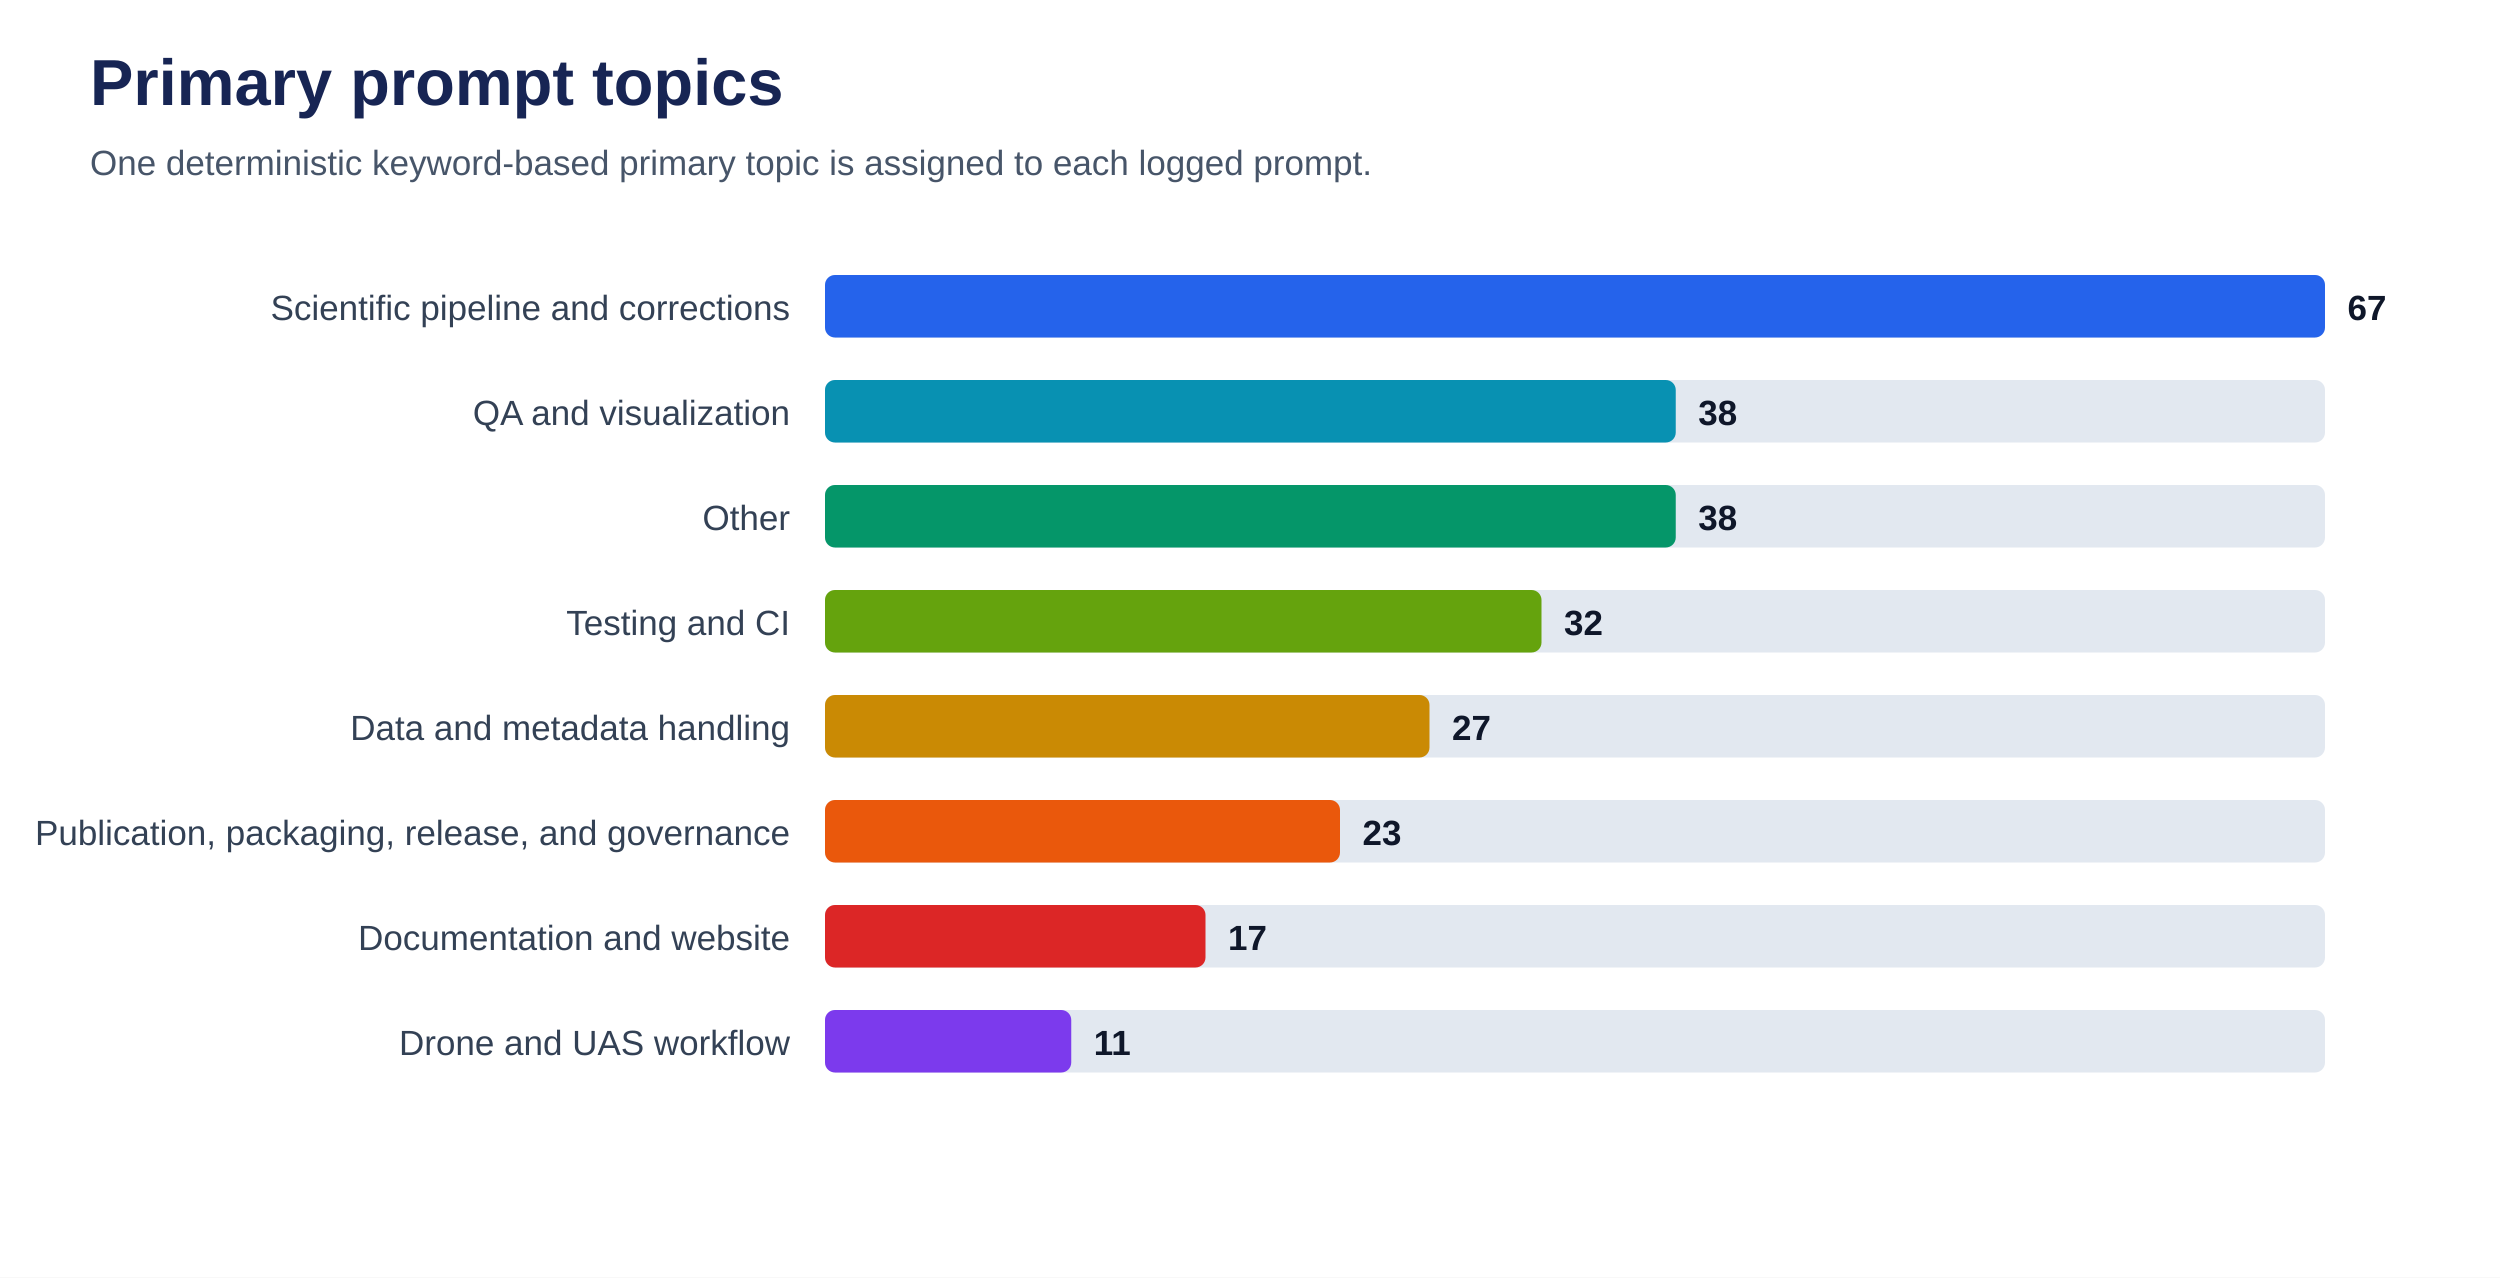
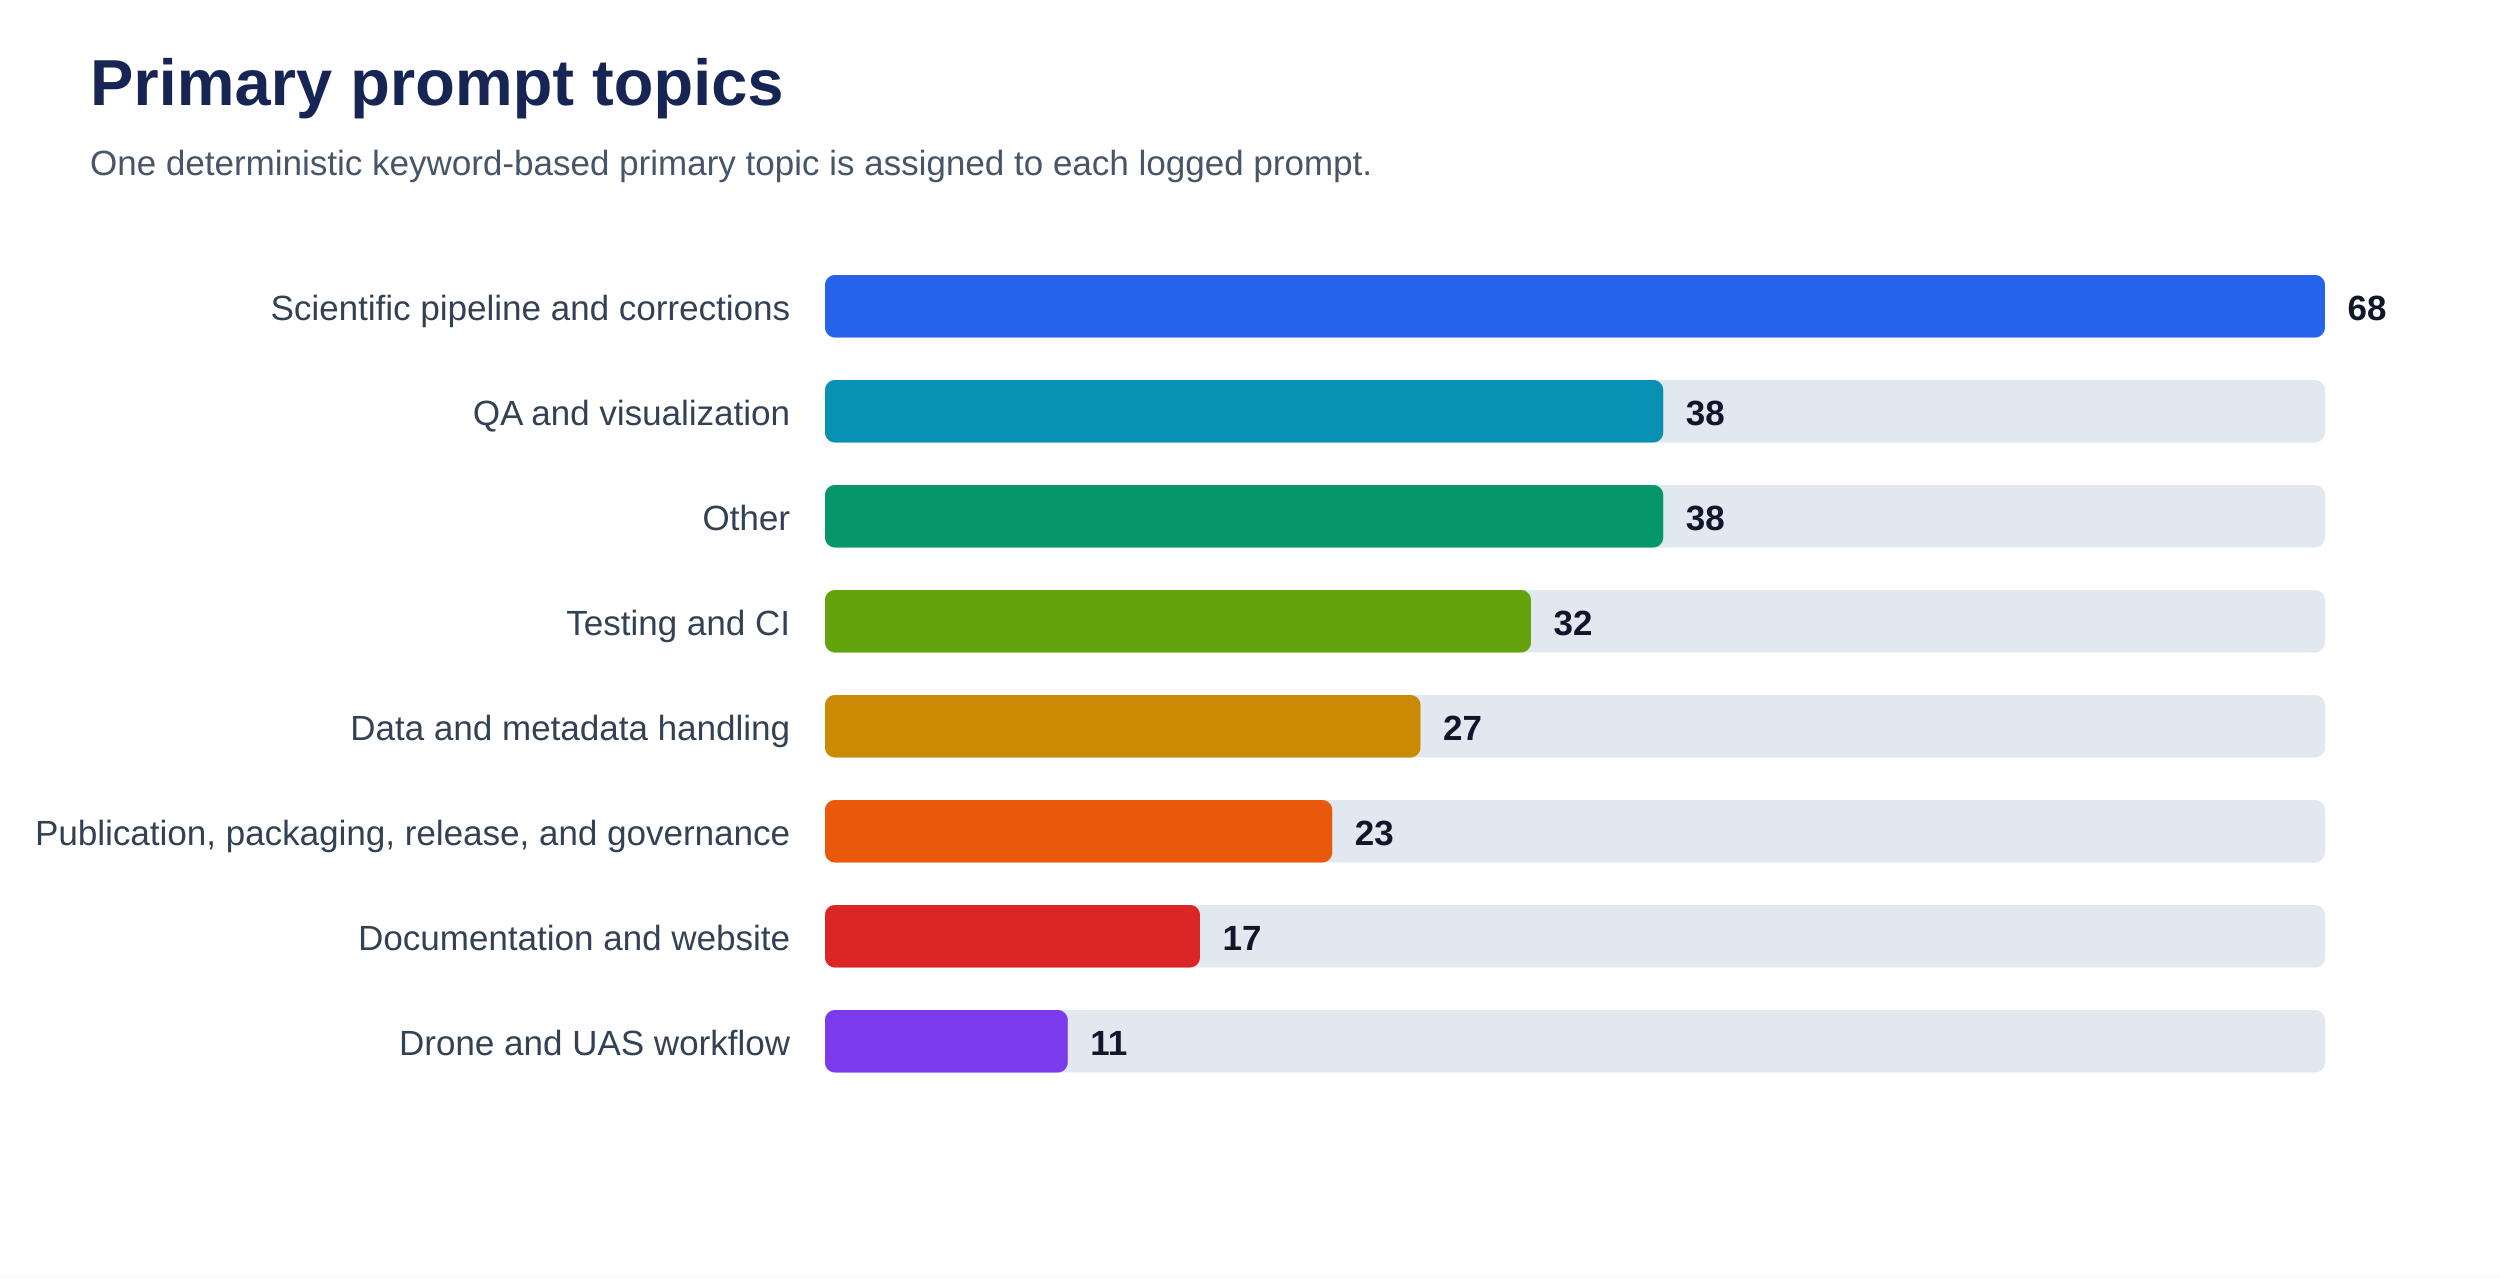
<svg xmlns="http://www.w3.org/2000/svg" viewBox="0 0 1000 511" role="img" aria-labelledby="title desc">
  <rect width="100%" height="100%" fill="#ffffff" />
  <text x="36" y="42" font-family="Arial, sans-serif" font-size="26" font-weight="700" fill="#172554">Primary prompt topics</text>
  <text x="36" y="70" font-family="Arial, sans-serif" font-size="14" fill="#475569">One deterministic keyword-based primary topic is assigned to each logged prompt.</text>
  <text x="316" y="128" text-anchor="end" font-family="Arial, sans-serif" font-size="14" fill="#334155">Scientific pipeline and corrections</text>
  <rect x="330" y="110" width="600" height="25" rx="4" fill="#e2e8f0" />
  <rect x="330" y="110" width="600.0" height="25" rx="4" fill="#2563eb" />
-   <text x="939.0" y="128" font-family="Arial, sans-serif" font-size="14" font-weight="700" fill="#0f172a">67</text>
+   <text x="939.0" y="128" font-family="Arial, sans-serif" font-size="14" font-weight="700" fill="#0f172a">68</text>
  <text x="316" y="170" text-anchor="end" font-family="Arial, sans-serif" font-size="14" fill="#334155">QA and visualization</text>
  <rect x="330" y="152" width="600" height="25" rx="4" fill="#e2e8f0" />
-   <rect x="330" y="152" width="340.3" height="25" rx="4" fill="#0891b2" />
-   <text x="679.3" y="170" font-family="Arial, sans-serif" font-size="14" font-weight="700" fill="#0f172a">38</text>
+   <rect x="330" y="152" width="335.3" height="25" rx="4" fill="#0891b2" />
+   <text x="674.3" y="170" font-family="Arial, sans-serif" font-size="14" font-weight="700" fill="#0f172a">38</text>
  <text x="316" y="212" text-anchor="end" font-family="Arial, sans-serif" font-size="14" fill="#334155">Other</text>
  <rect x="330" y="194" width="600" height="25" rx="4" fill="#e2e8f0" />
-   <rect x="330" y="194" width="340.3" height="25" rx="4" fill="#059669" />
-   <text x="679.3" y="212" font-family="Arial, sans-serif" font-size="14" font-weight="700" fill="#0f172a">38</text>
+   <rect x="330" y="194" width="335.3" height="25" rx="4" fill="#059669" />
+   <text x="674.3" y="212" font-family="Arial, sans-serif" font-size="14" font-weight="700" fill="#0f172a">38</text>
  <text x="316" y="254" text-anchor="end" font-family="Arial, sans-serif" font-size="14" fill="#334155">Testing and CI</text>
  <rect x="330" y="236" width="600" height="25" rx="4" fill="#e2e8f0" />
-   <rect x="330" y="236" width="286.6" height="25" rx="4" fill="#65a30d" />
-   <text x="625.6" y="254" font-family="Arial, sans-serif" font-size="14" font-weight="700" fill="#0f172a">32</text>
+   <rect x="330" y="236" width="282.4" height="25" rx="4" fill="#65a30d" />
+   <text x="621.4" y="254" font-family="Arial, sans-serif" font-size="14" font-weight="700" fill="#0f172a">32</text>
  <text x="316" y="296" text-anchor="end" font-family="Arial, sans-serif" font-size="14" fill="#334155">Data and metadata handling</text>
  <rect x="330" y="278" width="600" height="25" rx="4" fill="#e2e8f0" />
-   <rect x="330" y="278" width="241.8" height="25" rx="4" fill="#ca8a04" />
-   <text x="580.8" y="296" font-family="Arial, sans-serif" font-size="14" font-weight="700" fill="#0f172a">27</text>
+   <rect x="330" y="278" width="238.2" height="25" rx="4" fill="#ca8a04" />
+   <text x="577.2" y="296" font-family="Arial, sans-serif" font-size="14" font-weight="700" fill="#0f172a">27</text>
  <text x="316" y="338" text-anchor="end" font-family="Arial, sans-serif" font-size="14" fill="#334155">Publication, packaging, release, and governance</text>
  <rect x="330" y="320" width="600" height="25" rx="4" fill="#e2e8f0" />
-   <rect x="330" y="320" width="206.0" height="25" rx="4" fill="#ea580c" />
-   <text x="545.0" y="338" font-family="Arial, sans-serif" font-size="14" font-weight="700" fill="#0f172a">23</text>
+   <rect x="330" y="320" width="202.9" height="25" rx="4" fill="#ea580c" />
+   <text x="541.9" y="338" font-family="Arial, sans-serif" font-size="14" font-weight="700" fill="#0f172a">23</text>
  <text x="316" y="380" text-anchor="end" font-family="Arial, sans-serif" font-size="14" fill="#334155">Documentation and website</text>
  <rect x="330" y="362" width="600" height="25" rx="4" fill="#e2e8f0" />
-   <rect x="330" y="362" width="152.2" height="25" rx="4" fill="#dc2626" />
-   <text x="491.2" y="380" font-family="Arial, sans-serif" font-size="14" font-weight="700" fill="#0f172a">17</text>
+   <rect x="330" y="362" width="150.0" height="25" rx="4" fill="#dc2626" />
+   <text x="489.0" y="380" font-family="Arial, sans-serif" font-size="14" font-weight="700" fill="#0f172a">17</text>
  <text x="316" y="422" text-anchor="end" font-family="Arial, sans-serif" font-size="14" fill="#334155">Drone and UAS workflow</text>
  <rect x="330" y="404" width="600" height="25" rx="4" fill="#e2e8f0" />
-   <rect x="330" y="404" width="98.5" height="25" rx="4" fill="#7c3aed" />
-   <text x="437.5" y="422" font-family="Arial, sans-serif" font-size="14" font-weight="700" fill="#0f172a">11</text>
+   <rect x="330" y="404" width="97.1" height="25" rx="4" fill="#7c3aed" />
+   <text x="436.1" y="422" font-family="Arial, sans-serif" font-size="14" font-weight="700" fill="#0f172a">11</text>
</svg>
